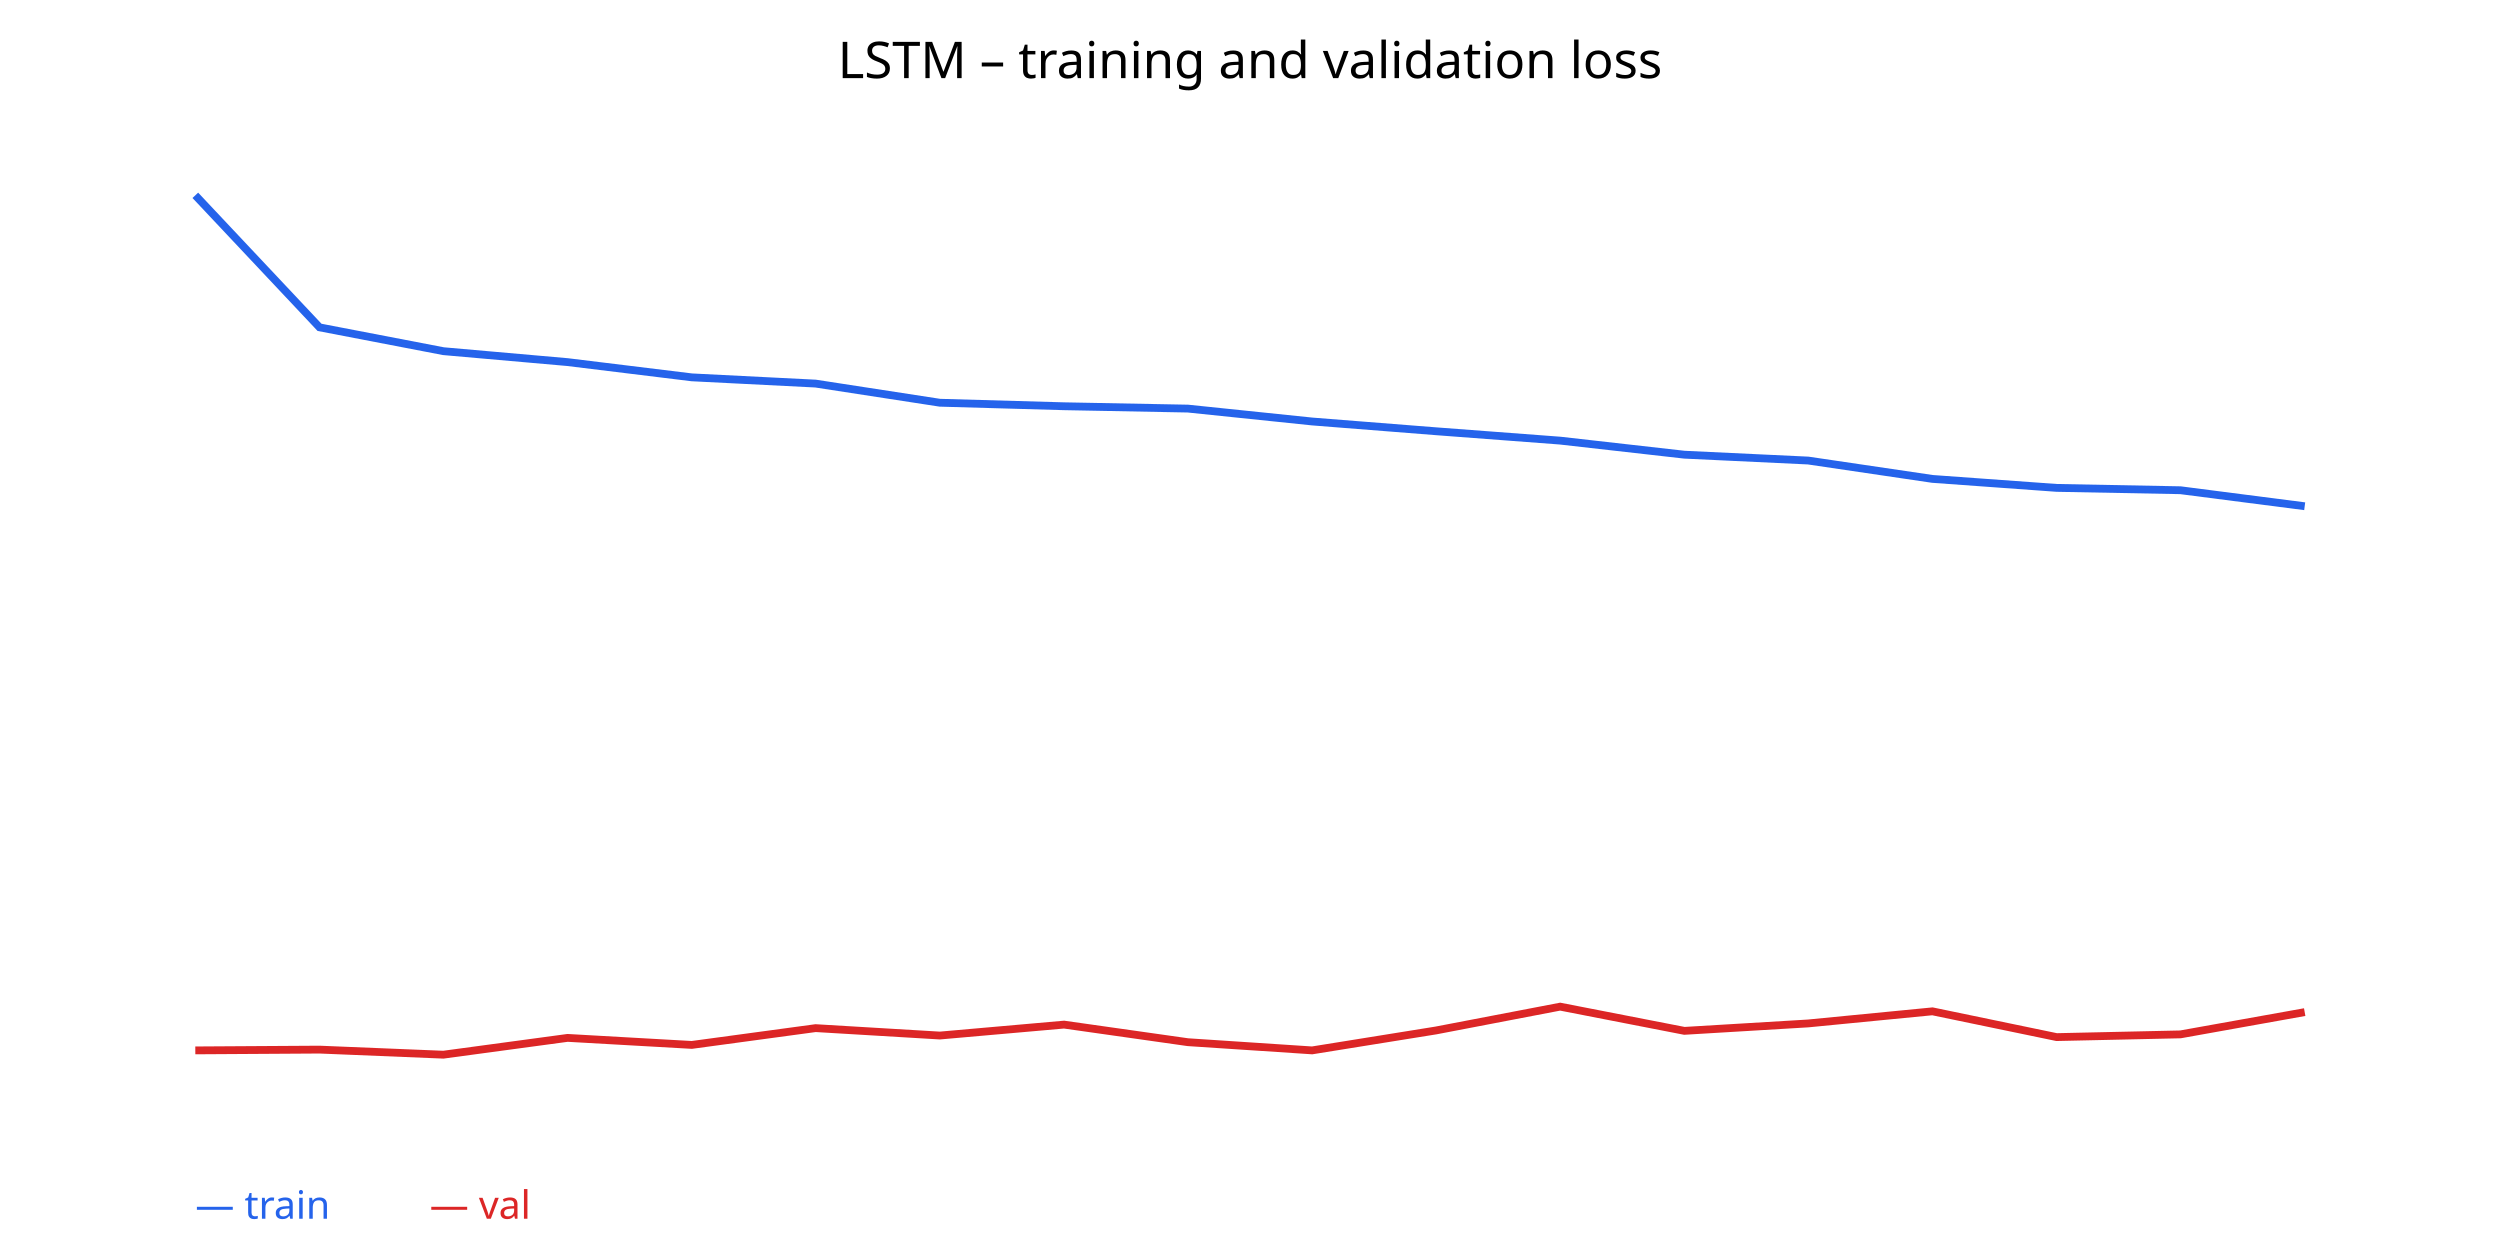
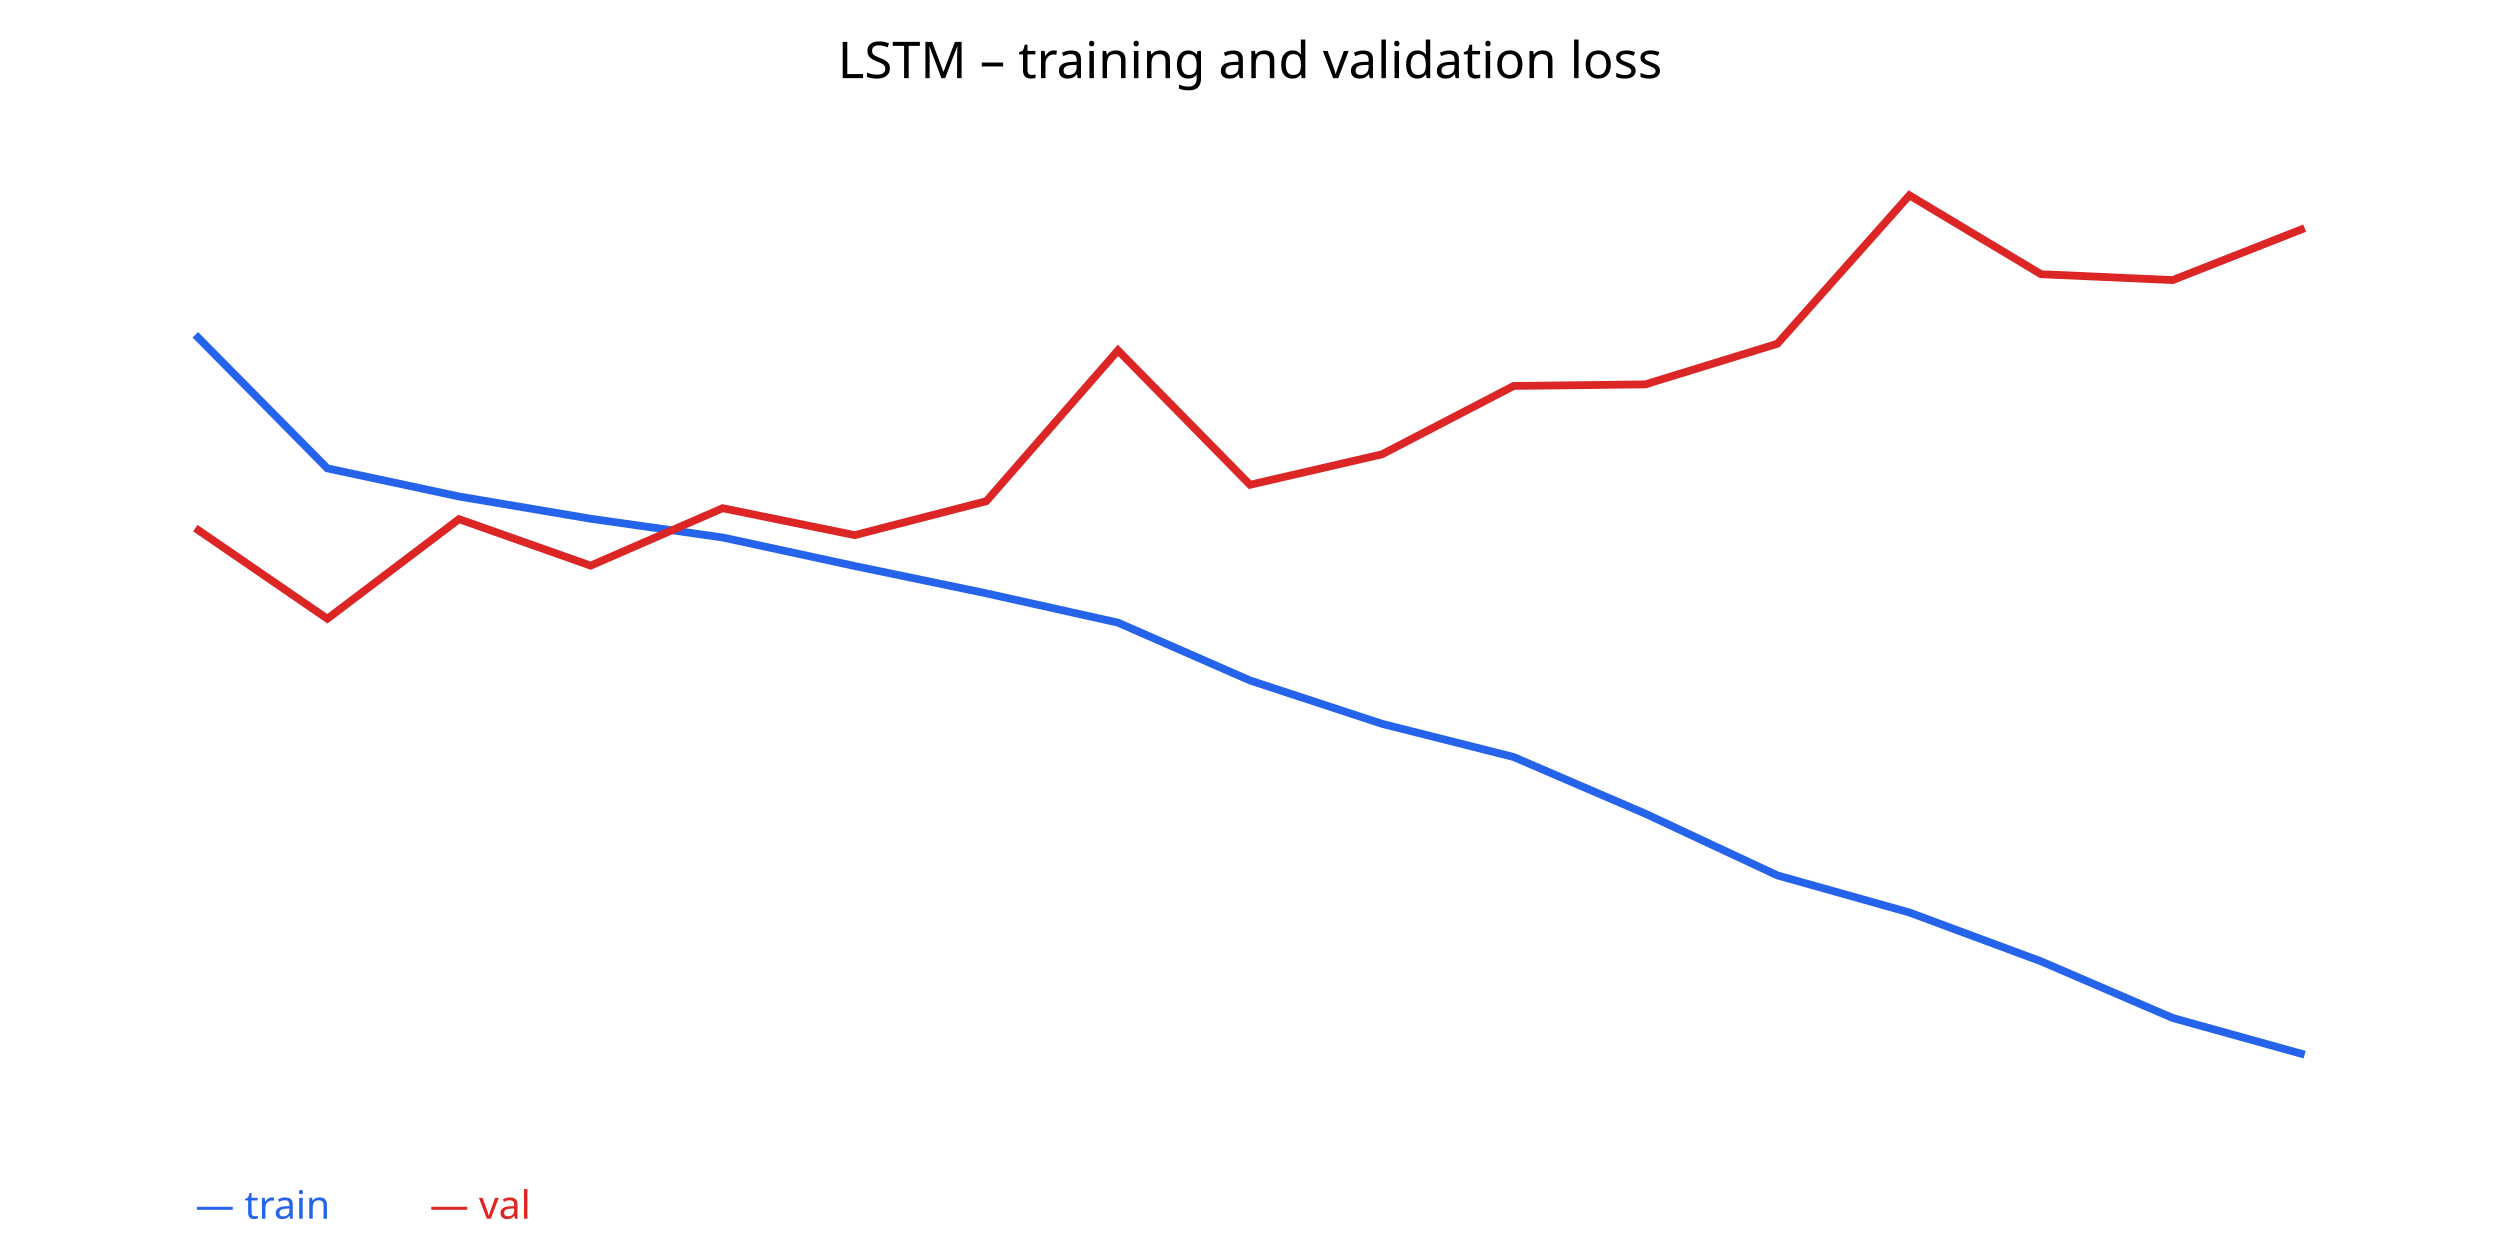
<svg xmlns="http://www.w3.org/2000/svg" width="640" height="320">
  <rect width="640" height="320" fill="#fff" />
  <text x="320" y="20" text-anchor="middle" font-size="13" font-family="sans-serif">LSTM – training and validation loss</text>
-   <polyline points="50.0,50.0 81.8,83.8 113.5,89.9 145.3,92.7 177.1,96.6 208.8,98.2 240.6,103.1 272.4,104.0 304.1,104.6 335.9,107.9 367.6,110.4 399.4,112.8 431.2,116.4 462.9,117.9 494.7,122.6 526.5,124.9 558.2,125.5 590.0,129.6" fill="none" stroke="#2563eb" stroke-width="2" />
-   <polyline points="50.0,268.9 81.8,268.7 113.5,270.0 145.3,265.7 177.1,267.5 208.8,263.2 240.6,265.1 272.4,262.3 304.1,266.8 335.9,268.9 367.6,263.8 399.4,257.7 431.2,263.9 462.9,262.0 494.7,258.9 526.5,265.5 558.2,264.8 590.0,259.1" fill="none" stroke="#dc2626" stroke-width="2" />
+   <polyline points="50.0,85.7 83.8,119.9 117.5,127.1 151.2,132.8 185.0,137.6 218.8,144.9 252.5,151.9 286.2,159.4 320.0,174.2 353.8,185.3 387.5,193.8 421.2,208.3 455.0,224.1 488.8,233.6 522.5,246.1 556.2,260.6 590.0,270.0" fill="none" stroke="#2563eb" stroke-width="2" />
+   <polyline points="50.0,135.2 83.8,158.4 117.5,132.9 151.2,144.8 185.0,130.1 218.8,137.0 252.5,128.3 286.2,89.7 320.0,124.1 353.8,116.3 387.5,98.8 421.2,98.4 455.0,88.0 488.8,50.0 522.5,70.2 556.2,71.7 590.0,58.4" fill="none" stroke="#dc2626" stroke-width="2" />
  <text x="50" y="312" font-size="10" fill="#2563eb" font-family="sans-serif">— train</text>
  <text x="110" y="312" font-size="10" fill="#dc2626" font-family="sans-serif">— val</text>
</svg>
